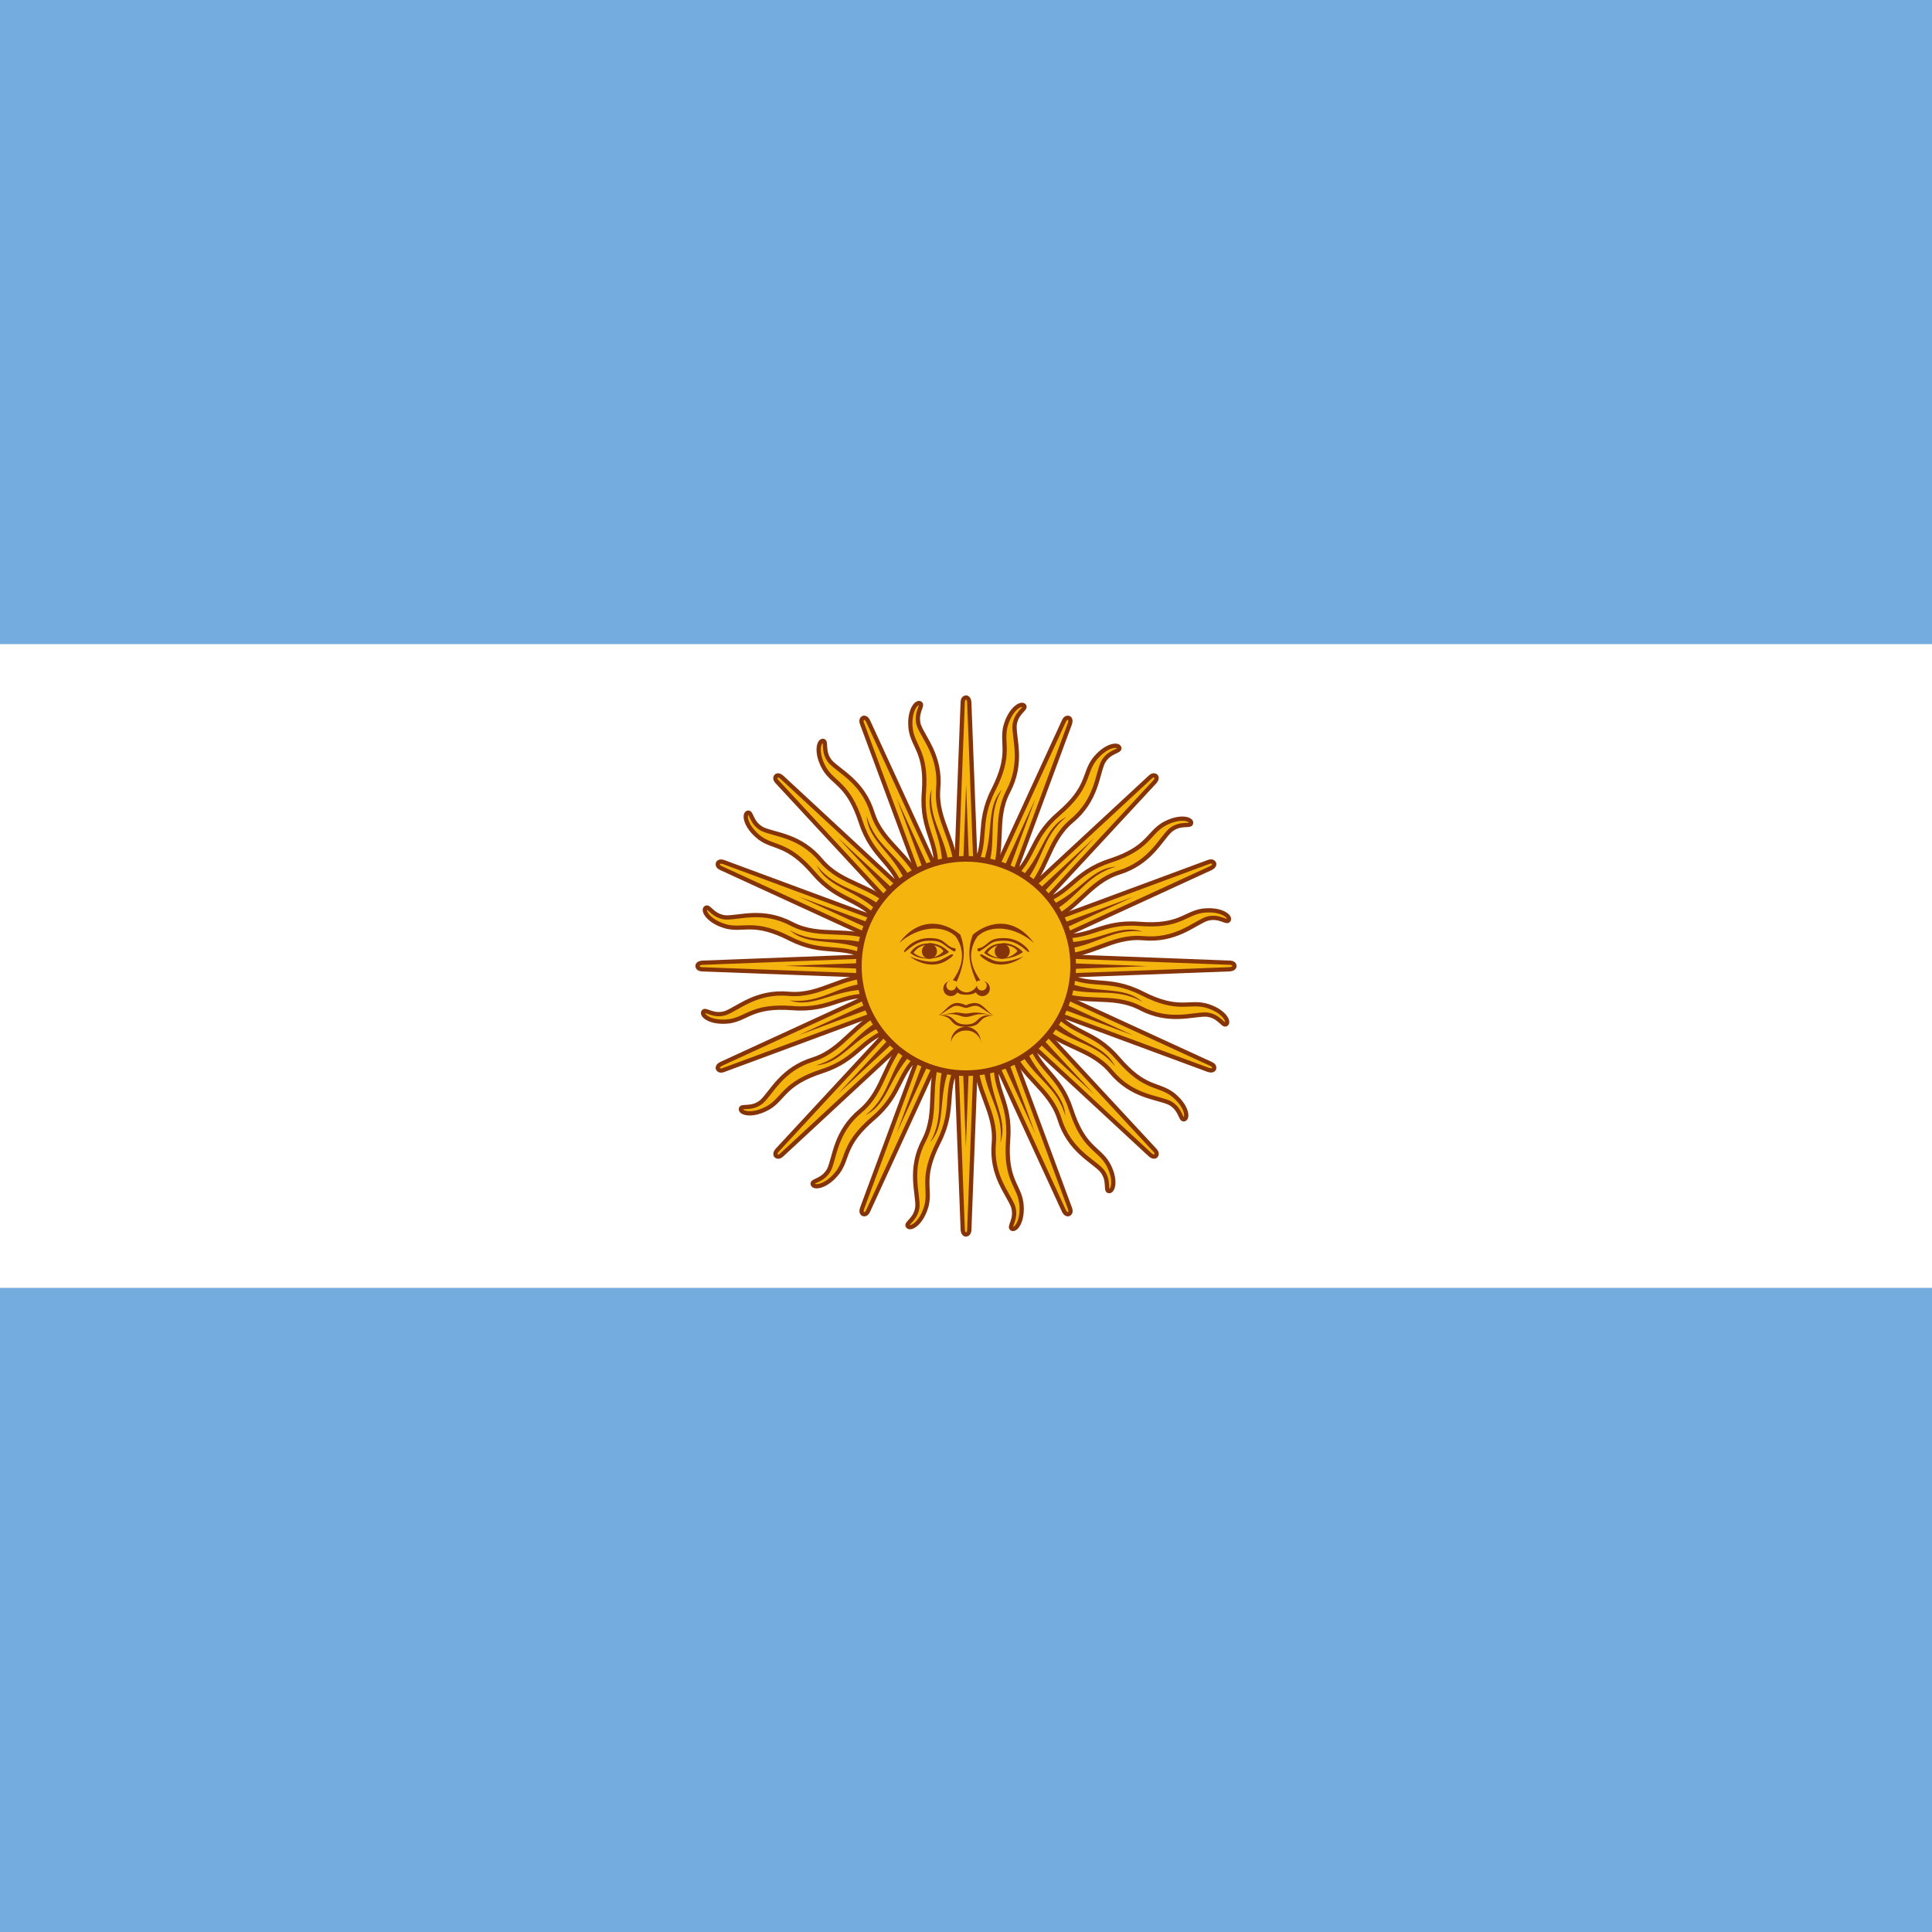
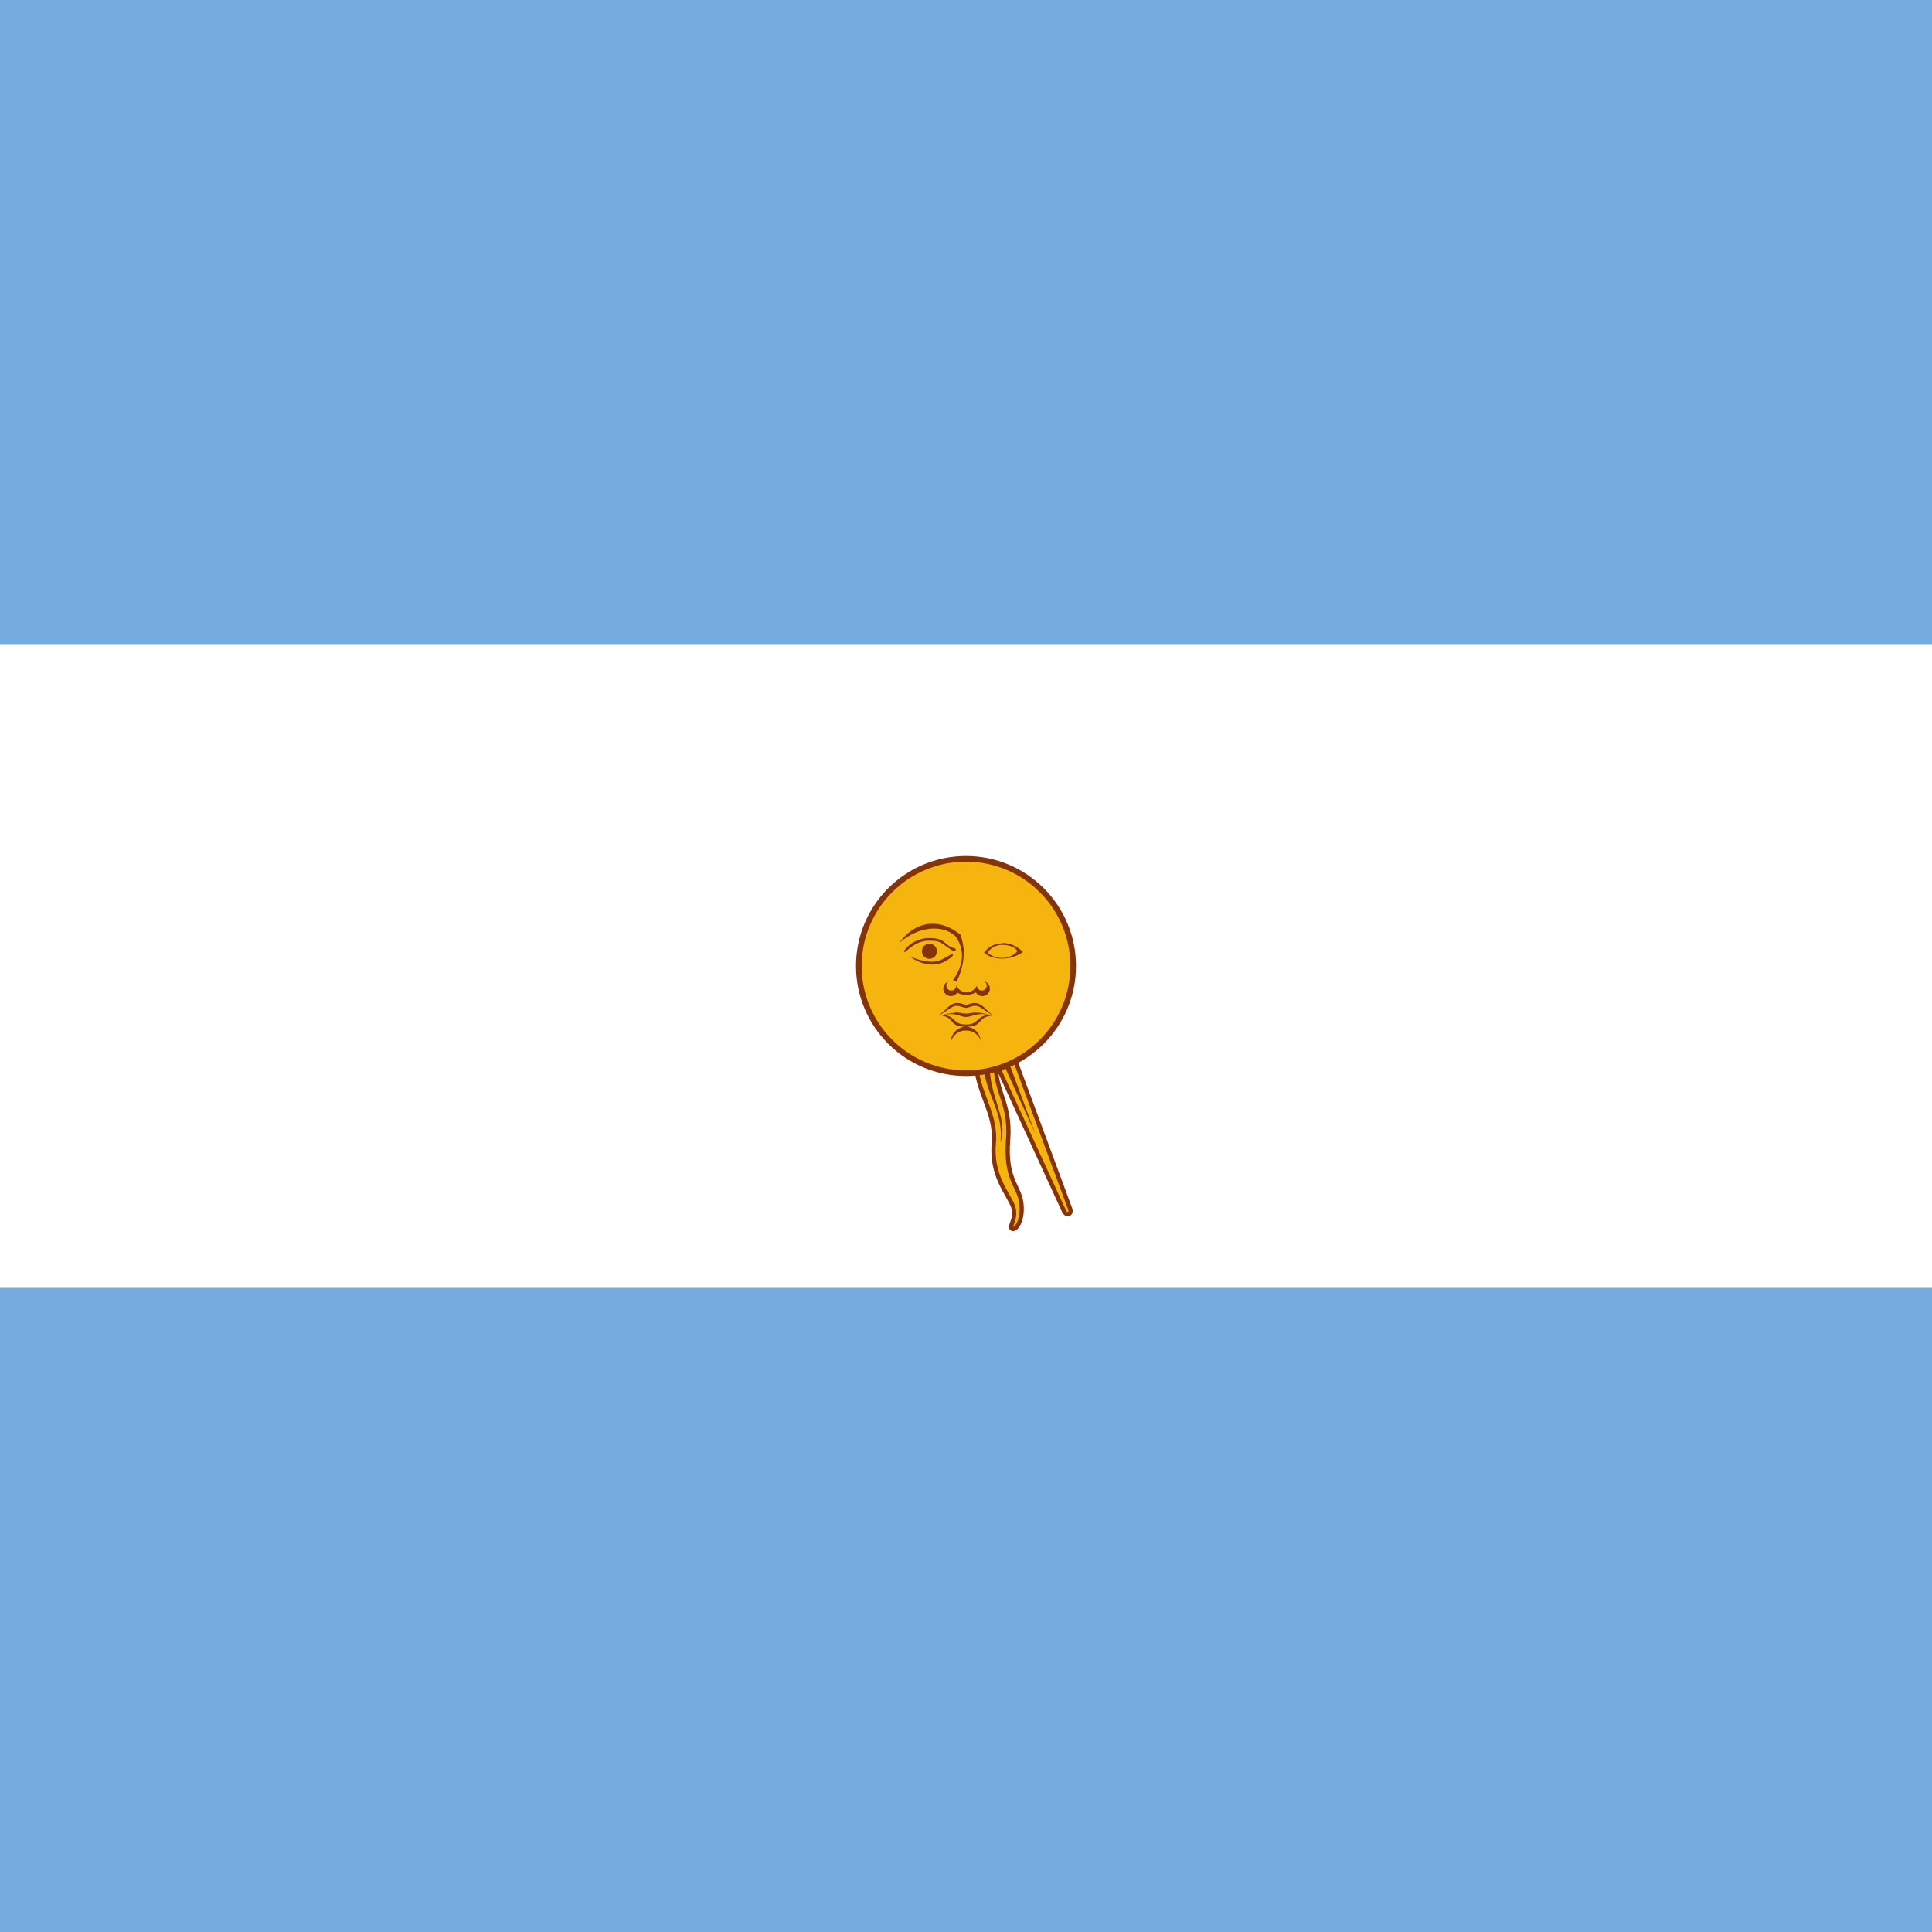
- <svg xmlns="http://www.w3.org/2000/svg" xmlns:xlink="http://www.w3.org/1999/xlink" id="flag-icons-ar" viewBox="0 0 512 512">
+ <svg xmlns="http://www.w3.org/2000/svg" id="flag-icons-ar" viewBox="0 0 512 512">
  <path fill="#74acdf" d="M0 0h512v512H0z" />
  <path fill="#fff" d="M0 170.7h512v170.6H0z" />
-   <g id="c" transform="translate(-153.6) scale(1.024)">
-     <path id="a" fill="#f6b40e" stroke="#85340a" stroke-width="1.1" d="m396.8 251.3 28.5 62s.5 1.2 1.3.9c.8-.4.3-1.5.3-1.5l-23.7-64m-.7 24.1c-.4 9.4 5.4 14.6 4.7 23-.8 8.5 3.8 13.2 5 16.5 1 3.3-1.3 5.2-.3 5.7s3-2.1 2.4-6.8c-.7-4.6-4.2-6-3.4-16.3.8-10.3-4.2-12.7-3-22" />
-     <use xlink:href="#a" width="100%" height="100%" transform="rotate(22.5 400 250)" />
-     <use xlink:href="#a" width="100%" height="100%" transform="rotate(45 400 250)" />
-     <use xlink:href="#a" width="100%" height="100%" transform="rotate(67.5 400 250)" />
+   <g transform="translate(-153.6) scale(1.024)">
+     <path fill="#f6b40e" stroke="#85340a" stroke-width="1.1" d="m396.8 251.3 28.5 62s.5 1.2 1.3.9c.8-.4.3-1.5.3-1.5l-23.7-64m-.7 24.1c-.4 9.4 5.4 14.6 4.7 23-.8 8.5 3.8 13.2 5 16.5 1 3.3-1.3 5.2-.3 5.7s3-2.1 2.4-6.8c-.7-4.6-4.2-6-3.4-16.3.8-10.3-4.2-12.7-3-22" />
+     <use width="100%" height="100%" transform="rotate(22.5 400 250)" />
+     <use width="100%" height="100%" transform="rotate(45 400 250)" />
+     <use width="100%" height="100%" transform="rotate(67.5 400 250)" />
    <path id="b" fill="#85340a" d="M404.3 274.4c.5 9 5.6 13 4.6 21.3 2.2-6.5-3.1-11.6-2.8-21.2m-7.7-23.8 19.5 42.6-16.3-43.9" />
-     <use xlink:href="#b" width="100%" height="100%" transform="rotate(22.5 400 250)" />
-     <use xlink:href="#b" width="100%" height="100%" transform="rotate(45 400 250)" />
-     <use xlink:href="#b" width="100%" height="100%" transform="rotate(67.5 400 250)" />
+     <use width="100%" height="100%" transform="rotate(22.5 400 250)" />
+     <use width="100%" height="100%" transform="rotate(45 400 250)" />
+     <use width="100%" height="100%" transform="rotate(67.5 400 250)" />
  </g>
-   <use xlink:href="#c" width="100%" height="100%" transform="rotate(90 256 256)" />
-   <use xlink:href="#c" width="100%" height="100%" transform="rotate(180 256 256)" />
-   <use xlink:href="#c" width="100%" height="100%" transform="rotate(-90 256 256)" />
+   <use width="100%" height="100%" transform="rotate(90 256 256)" />
+   <use width="100%" height="100%" transform="rotate(180 256 256)" />
+   <use width="100%" height="100%" transform="rotate(-90 256 256)" />
  <circle cx="256" cy="256" r="28.4" fill="#f6b40e" stroke="#85340a" stroke-width="1.5" />
-   <path id="h" fill="#843511" d="M265.7 250c-2 0-3.8.8-4.9 2.5 2.2 2 7 2.2 10.3-.2a7.5 7.5 0 0 0-5.4-2.4zm0 .4c1.9 0 3.6.8 3.9 1.7-2.2 2.4-5.7 2.2-7.9.4a4.6 4.6 0 0 1 4-2.1z" />
-   <use xlink:href="#d" width="100%" height="100%" transform="matrix(-1 0 0 1 512.3 0)" />
-   <use xlink:href="#e" width="100%" height="100%" transform="matrix(-1 0 0 1 512.3 0)" />
-   <use xlink:href="#f" width="100%" height="100%" transform="translate(19.3)" />
-   <use xlink:href="#g" width="100%" height="100%" transform="matrix(-1 0 0 1 512.3 0)" />
+   <path fill="#843511" d="M265.7 250c-2 0-3.8.8-4.9 2.5 2.2 2 7 2.2 10.3-.2a7.5 7.5 0 0 0-5.4-2.4zm0 .4c1.9 0 3.6.8 3.9 1.7-2.2 2.4-5.7 2.2-7.9.4a4.6 4.6 0 0 1 4-2.1z" />
+   <use width="100%" height="100%" transform="matrix(-1 0 0 1 512.3 0)" />
+   <use width="100%" height="100%" transform="matrix(-1 0 0 1 512.3 0)" />
+   <use width="100%" height="100%" transform="translate(19.3)" />
+   <use width="100%" height="100%" transform="matrix(-1 0 0 1 512.3 0)" />
  <path fill="#85340a" d="M251.7 260a2 2 0 1 0 2 3c.7.6 1.7.6 2.3.6h.3a4.2 4.2 0 0 0 2.3-.6 2 2 0 1 0 2-3c.5.1.9.6.9 1.2a1.3 1.3 0 0 1-1.3 1.3 1.3 1.3 0 0 1-1.3-1.3 3.3 3.3 0 0 1-2.8 1.8 3.3 3.3 0 0 1-2.7-1.8 1.3 1.3 0 0 1-1.3 1.3 1.3 1.3 0 0 1-1.3-1.3c0-.6.3-1 .8-1.3zm2 5.8c-2.1 0-3 2-5 3.3 1.2-.5 2-1.3 3.6-2.2 1.5-.9 2.8.2 3.7.2.9 0 2.2-1.1 3.7-.2 1.5.9 2.4 1.7 3.5 2.2-2-1.4-2.8-3.3-5-3.3a6 6 0 0 0-2.2.6 5.8 5.8 0 0 0-2.2-.6z" />
  <path fill="#85340a" d="M253 268.4a15 15 0 0 0-3.6.7c4-1 4.8.4 6.6.4 1.8 0 2.6-1.3 6.6-.5-4.4-1.2-5.3-.4-6.6-.4-.9 0-1.5-.3-3-.3z" />
  <path fill="#85340a" d="M249.6 269h-.8c4.6.5 2.3 3.1 7.2 3.1 4.8 0 2.6-2.6 7.2-3-4.8-.5-3.3 2.4-7.2 2.4-3.7 0-2.6-2.5-6.4-2.5zm10.3 7.1a4 4 0 0 0-3.9-4 4 4 0 0 0-4 4 4 4 0 0 1 4-3 4 4 0 0 1 4 3z" />
-   <path id="e" fill="#85340a" d="M238.3 249.9c5-4.4 11.4-5 14.9-1.8a8.6 8.6 0 0 1 1.6 3.7c.5 2.5-.3 5.2-2.3 8 .3 0 .7.1 1 .4 1.6-3.4 2.3-6.8 1.7-10a14.2 14.2 0 0 0-.7-2.5c-4.8-4-11.4-4.4-16.2 2.2z" />
-   <path id="d" fill="#85340a" d="M246.2 248.6c2.8 0 3.5.6 4.8 1.7 1.3 1.1 2 .9 2.2 1.1.2.2 0 .9-.5.7-.4-.3-1.2-.7-2.6-1.8-1.3-1-2.6-1-4-1-3.8 0-6 3.2-6.5 3-.4-.2 2.2-3.7 6.6-3.7z" />
-   <use xlink:href="#h" width="100%" height="100%" transform="translate(-19.6)" />
-   <circle id="f" cx="246.3" cy="252.1" r="2" fill="#85340a" />
-   <path id="g" fill="#85340a" d="M241 253.4c3.7 2.8 7.4 2.6 9.6 1.3 2.2-1.3 2.2-1.8 1.7-1.8-.4 0-.9.5-2.6 1.3-1.8 1-4.4 1-8.8-.8z" />
+   <path fill="#85340a" d="M238.3 249.9c5-4.4 11.4-5 14.9-1.8a8.6 8.6 0 0 1 1.6 3.7c.5 2.5-.3 5.2-2.3 8 .3 0 .7.1 1 .4 1.6-3.4 2.3-6.8 1.7-10a14.2 14.2 0 0 0-.7-2.5c-4.8-4-11.4-4.4-16.2 2.2z" />
+   <path fill="#85340a" d="M246.2 248.6c2.8 0 3.5.6 4.8 1.7 1.3 1.1 2 .9 2.2 1.1.2.2 0 .9-.5.7-.4-.3-1.2-.7-2.6-1.8-1.3-1-2.6-1-4-1-3.8 0-6 3.2-6.5 3-.4-.2 2.2-3.7 6.6-3.7z" />
+   <use width="100%" height="100%" transform="translate(-19.6)" />
+   <circle cx="246.3" cy="252.1" r="2" fill="#85340a" />
+   <path fill="#85340a" d="M241 253.4c3.7 2.8 7.4 2.6 9.6 1.3 2.2-1.3 2.2-1.8 1.7-1.8-.4 0-.9.5-2.6 1.3-1.8 1-4.4 1-8.8-.8z" />
</svg>
